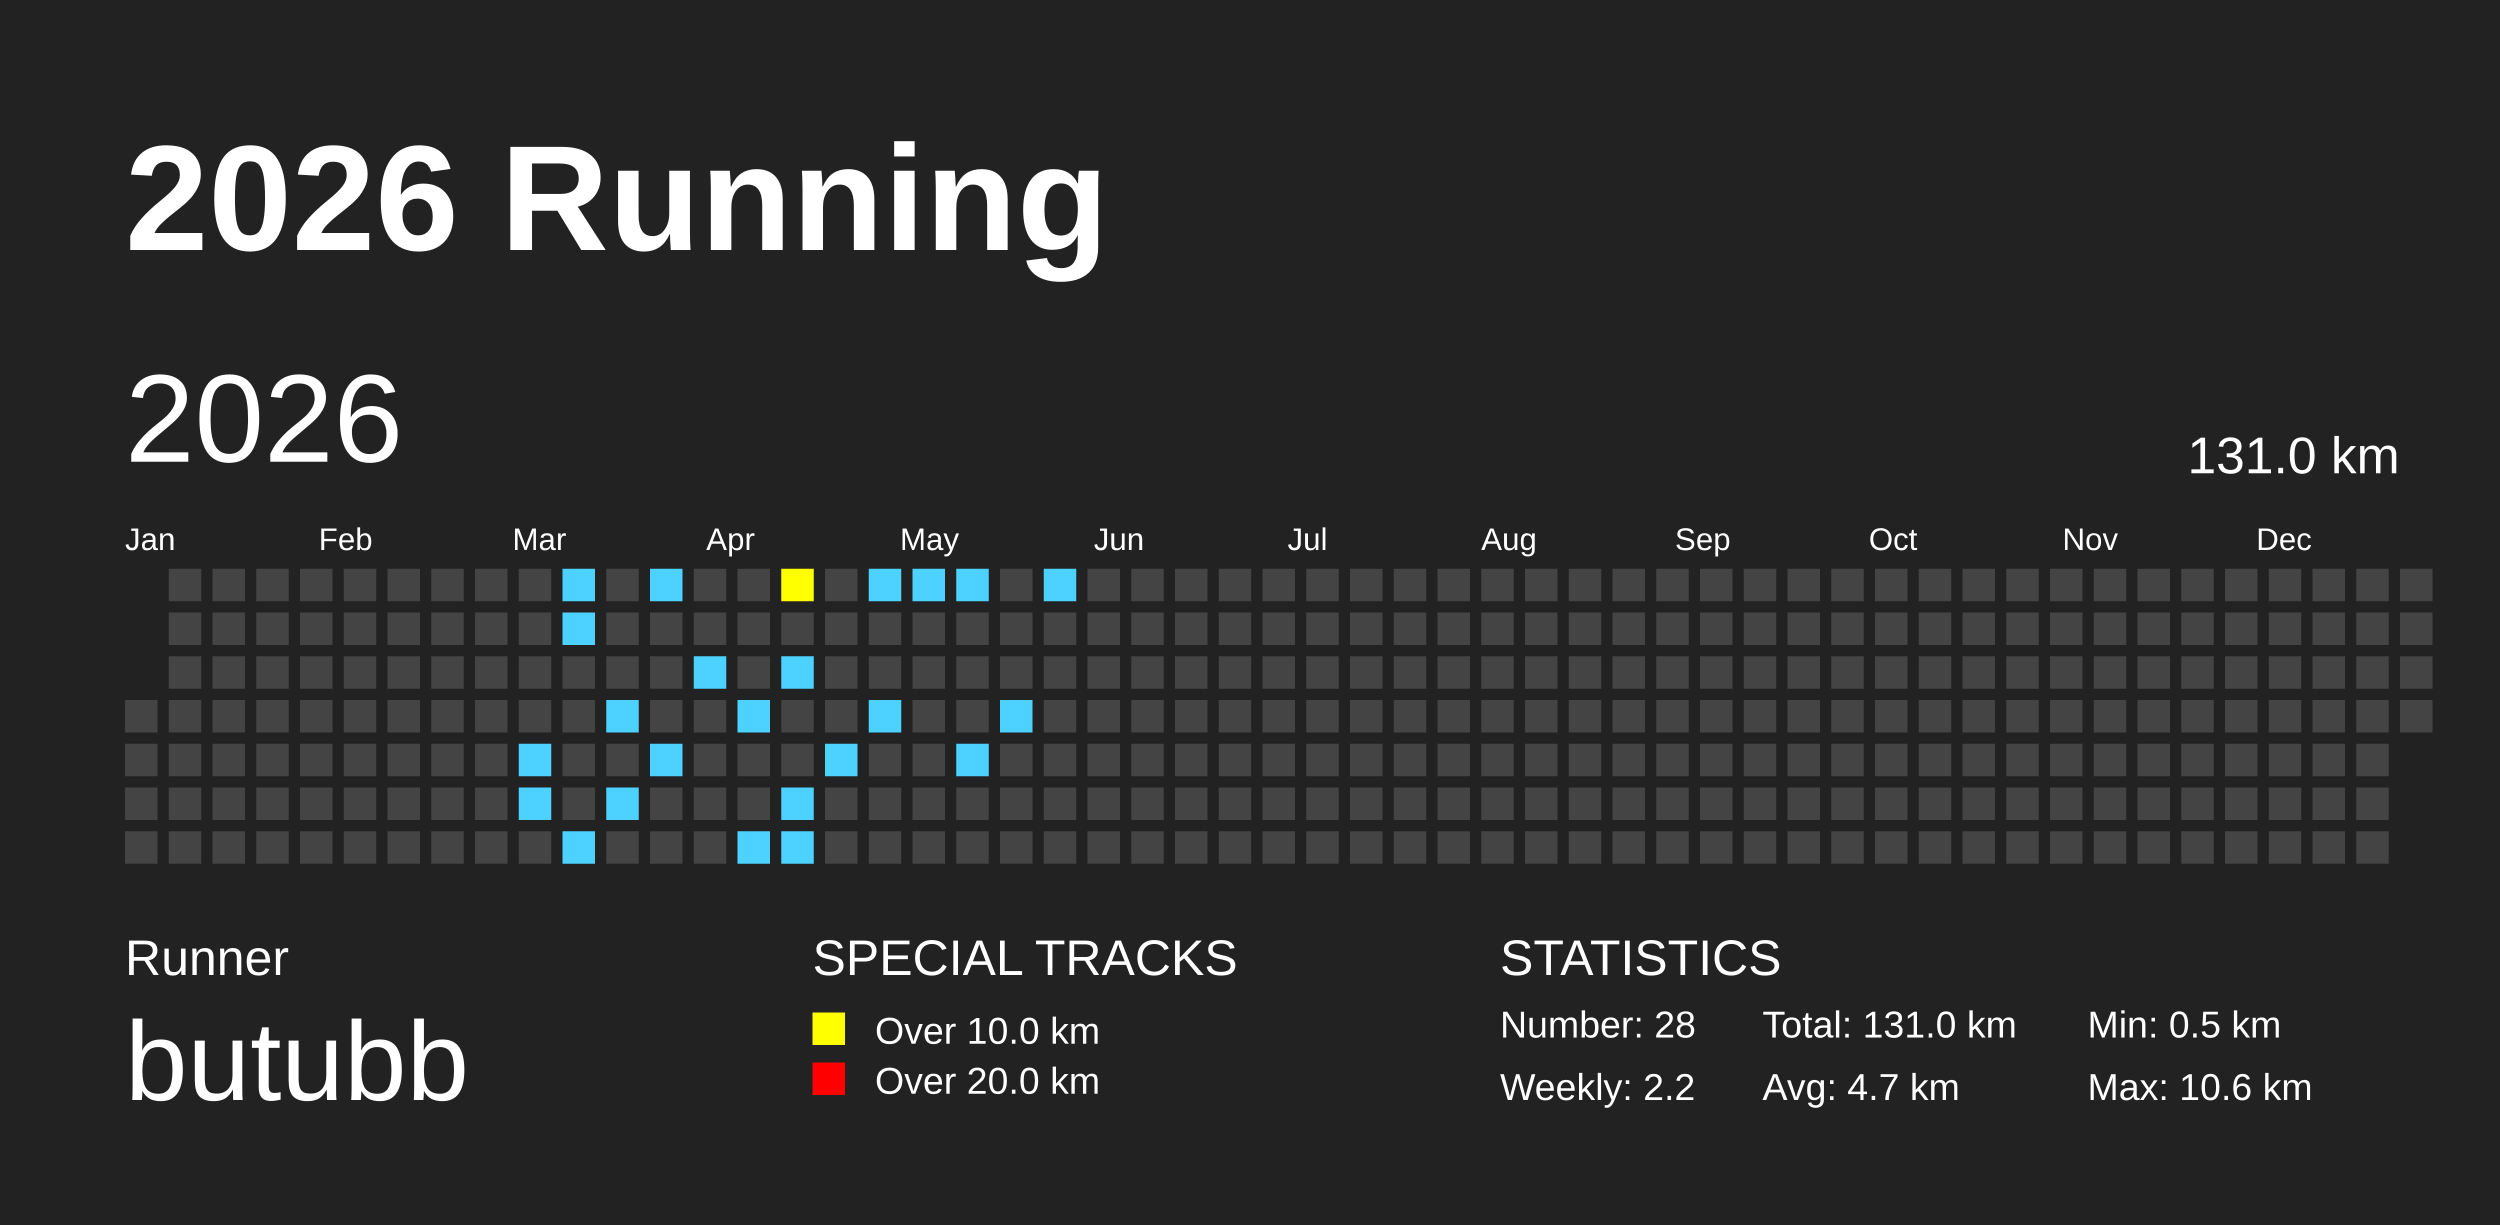
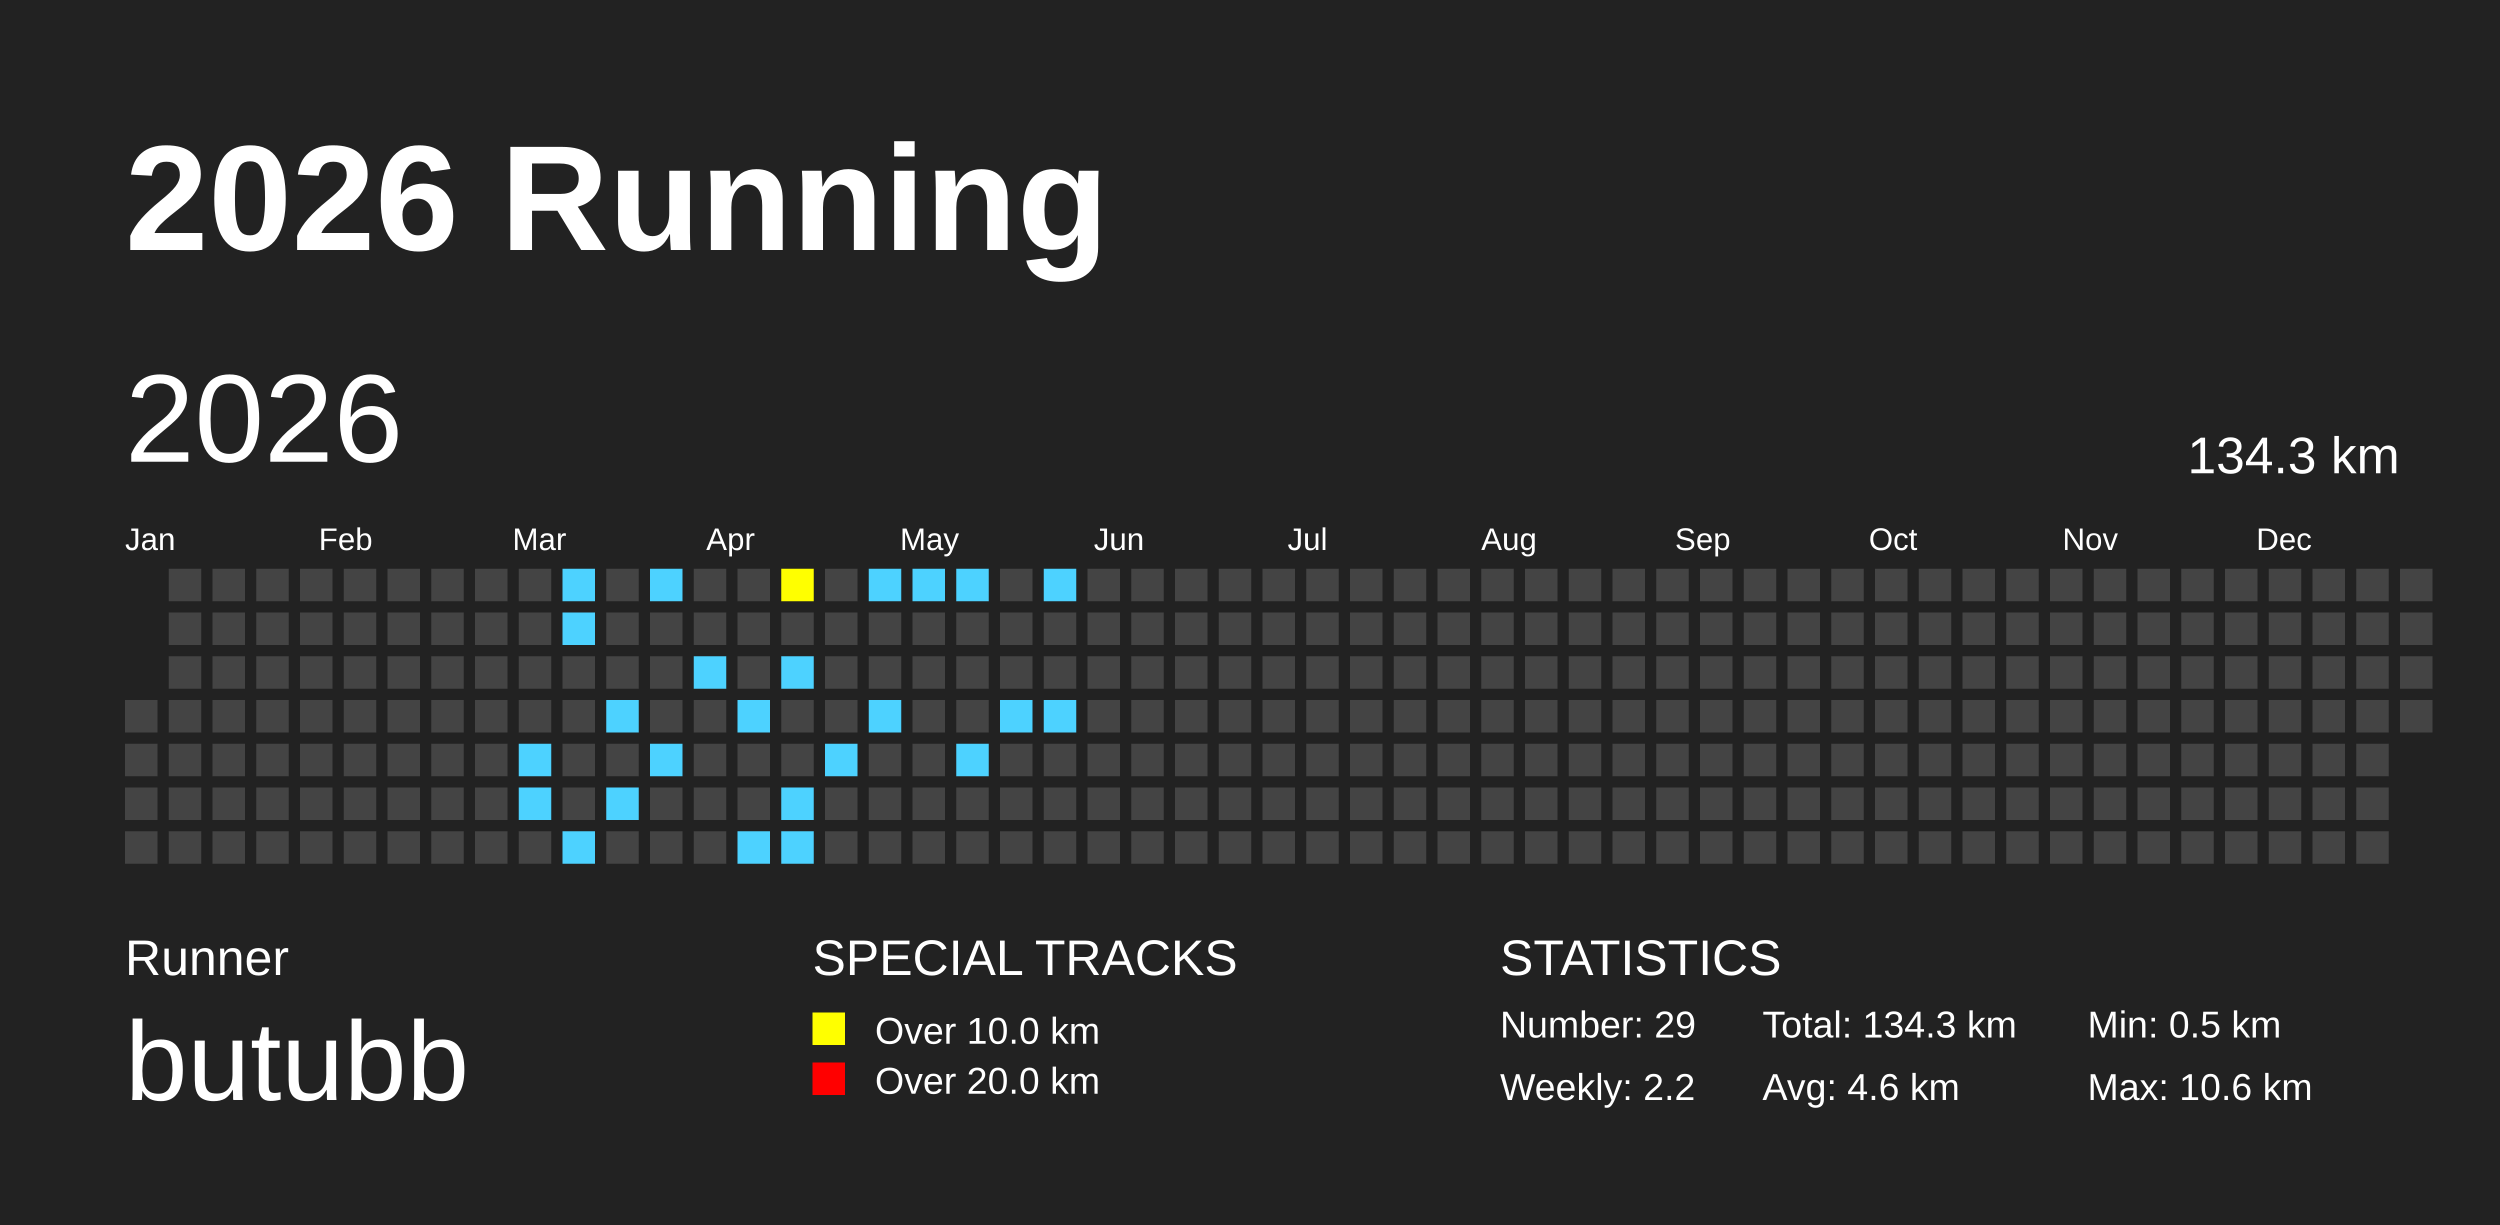
<svg xmlns="http://www.w3.org/2000/svg" baseProfile="full" height="98mm" version="1.1" viewBox="0,0,200,98" width="200mm">
  <defs />
  <rect fill="#222222" height="98" width="200" x="0" y="0" />
  <text fill="#FFFFFF" style="font-size:12px; font-family:Arial; font-weight:bold;" x="10" y="20">2026 Running</text>
  <text fill="#FFFFFF" style="font-size:4px; font-family:Arial" x="10" y="78">Runner</text>
  <text fill="#FFFFFF" style="font-size:9px; font-family:Arial" x="10" y="88">butubb</text>
  <text fill="#FFFFFF" style="font-size:4px; font-family:Arial" x="65" y="78">SPECIAL TRACKS</text>
  <rect fill="yellow" height="2.6" width="2.6" x="65" y="81" />
  <text fill="#FFFFFF" style="font-size:3px; font-family:Arial" x="70" y="83.5">Over 10.0 km</text>
  <rect fill="red" height="2.6" width="2.6" x="65" y="85" />
  <text fill="#FFFFFF" style="font-size:3px; font-family:Arial" x="70" y="87.5">Over 20.0 km</text>
  <text fill="#FFFFFF" style="font-size:4px; font-family:Arial" x="120" y="78">STATISTICS</text>
-   <text fill="#FFFFFF" style="font-size:3px; font-family:Arial" x="120" y="83">Number: 28</text>
+   <text fill="#FFFFFF" style="font-size:3px; font-family:Arial" x="120" y="83">Number: 29</text>
  <text fill="#FFFFFF" style="font-size:3px; font-family:Arial" x="120" y="88">Weekly: 2.2</text>
-   <text fill="#FFFFFF" style="font-size:3px; font-family:Arial" x="141" y="83">Total: 131.0 km</text>
-   <text fill="#FFFFFF" style="font-size:3px; font-family:Arial" x="141" y="88">Avg: 4.7 km</text>
+   <text fill="#FFFFFF" style="font-size:3px; font-family:Arial" x="141" y="83">Total: 134.3 km</text>
+   <text fill="#FFFFFF" style="font-size:3px; font-family:Arial" x="141" y="88">Avg: 4.6 km</text>
  <text fill="#FFFFFF" style="font-size:3px; font-family:Arial" x="167" y="83">Min: 0.5 km</text>
  <text fill="#FFFFFF" style="font-size:3px; font-family:Arial" x="167" y="88">Max: 10.6 km</text>
  <text dominant-baseline="hanging" fill="#FFFFFF" style="font-size:10.0px; font-family:Arial;" x="10" y="30">2026</text>
-   <text dominant-baseline="hanging" fill="#FFFFFF" style="font-size:4.125px; font-family:Arial;" x="175" y="35">131.0 km</text>
+   <text dominant-baseline="hanging" fill="#FFFFFF" style="font-size:4.125px; font-family:Arial;" x="175" y="35">134.3 km</text>
  <text fill="#FFFFFF" style="font-size:2.5px; font-family:Arial" x="10.0" y="44">Jan</text>
  <text fill="#FFFFFF" style="font-size:2.5px; font-family:Arial" x="25.5" y="44">Feb</text>
  <text fill="#FFFFFF" style="font-size:2.5px; font-family:Arial" x="41.0" y="44">Mar</text>
  <text fill="#FFFFFF" style="font-size:2.5px; font-family:Arial" x="56.5" y="44">Apr</text>
  <text fill="#FFFFFF" style="font-size:2.5px; font-family:Arial" x="72.0" y="44">May</text>
  <text fill="#FFFFFF" style="font-size:2.5px; font-family:Arial" x="87.5" y="44">Jun</text>
  <text fill="#FFFFFF" style="font-size:2.5px; font-family:Arial" x="103.0" y="44">Jul</text>
  <text fill="#FFFFFF" style="font-size:2.5px; font-family:Arial" x="118.5" y="44">Aug</text>
  <text fill="#FFFFFF" style="font-size:2.5px; font-family:Arial" x="134.0" y="44">Sep</text>
  <text fill="#FFFFFF" style="font-size:2.5px; font-family:Arial" x="149.5" y="44">Oct</text>
  <text fill="#FFFFFF" style="font-size:2.5px; font-family:Arial" x="165.0" y="44">Nov</text>
  <text fill="#FFFFFF" style="font-size:2.5px; font-family:Arial" x="180.5" y="44">Dec</text>
  <rect fill="#444444" height="2.6" width="2.6" x="10.0" y="56.0" />
  <rect fill="#444444" height="2.6" width="2.6" x="10.0" y="59.5" />
  <rect fill="#444444" height="2.6" width="2.6" x="10.0" y="63.0" />
  <rect fill="#444444" height="2.6" width="2.6" x="10.0" y="66.5" />
  <rect fill="#444444" height="2.6" width="2.6" x="13.5" y="45.5" />
  <rect fill="#444444" height="2.6" width="2.6" x="13.5" y="49.0" />
  <rect fill="#444444" height="2.6" width="2.6" x="13.5" y="52.5" />
  <rect fill="#444444" height="2.6" width="2.6" x="13.5" y="56.0" />
  <rect fill="#444444" height="2.6" width="2.6" x="13.5" y="59.5" />
  <rect fill="#444444" height="2.6" width="2.6" x="13.5" y="63.0" />
  <rect fill="#444444" height="2.6" width="2.6" x="13.5" y="66.5" />
  <rect fill="#444444" height="2.6" width="2.6" x="17.0" y="45.5" />
  <rect fill="#444444" height="2.6" width="2.6" x="17.0" y="49.0" />
  <rect fill="#444444" height="2.6" width="2.6" x="17.0" y="52.5" />
  <rect fill="#444444" height="2.6" width="2.6" x="17.0" y="56.0" />
  <rect fill="#444444" height="2.6" width="2.6" x="17.0" y="59.5" />
  <rect fill="#444444" height="2.6" width="2.6" x="17.0" y="63.0" />
  <rect fill="#444444" height="2.6" width="2.6" x="17.0" y="66.5" />
  <rect fill="#444444" height="2.6" width="2.6" x="20.5" y="45.5" />
  <rect fill="#444444" height="2.6" width="2.6" x="20.5" y="49.0" />
  <rect fill="#444444" height="2.6" width="2.6" x="20.5" y="52.5" />
  <rect fill="#444444" height="2.6" width="2.6" x="20.5" y="56.0" />
  <rect fill="#444444" height="2.6" width="2.6" x="20.5" y="59.5" />
  <rect fill="#444444" height="2.6" width="2.6" x="20.5" y="63.0" />
  <rect fill="#444444" height="2.6" width="2.6" x="20.5" y="66.5" />
  <rect fill="#444444" height="2.6" width="2.6" x="24.0" y="45.5" />
  <rect fill="#444444" height="2.6" width="2.6" x="24.0" y="49.0" />
  <rect fill="#444444" height="2.6" width="2.6" x="24.0" y="52.5" />
  <rect fill="#444444" height="2.6" width="2.6" x="24.0" y="56.0" />
  <rect fill="#444444" height="2.6" width="2.6" x="24.0" y="59.5" />
  <rect fill="#444444" height="2.6" width="2.6" x="24.0" y="63.0" />
  <rect fill="#444444" height="2.6" width="2.6" x="24.0" y="66.5" />
  <rect fill="#444444" height="2.6" width="2.6" x="27.5" y="45.5" />
  <rect fill="#444444" height="2.6" width="2.6" x="27.5" y="49.0" />
  <rect fill="#444444" height="2.6" width="2.6" x="27.5" y="52.5" />
  <rect fill="#444444" height="2.6" width="2.6" x="27.5" y="56.0" />
  <rect fill="#444444" height="2.6" width="2.6" x="27.5" y="59.5" />
  <rect fill="#444444" height="2.6" width="2.6" x="27.5" y="63.0" />
  <rect fill="#444444" height="2.6" width="2.6" x="27.5" y="66.5" />
  <rect fill="#444444" height="2.6" width="2.6" x="31.0" y="45.5" />
  <rect fill="#444444" height="2.6" width="2.6" x="31.0" y="49.0" />
  <rect fill="#444444" height="2.6" width="2.6" x="31.0" y="52.5" />
  <rect fill="#444444" height="2.6" width="2.6" x="31.0" y="56.0" />
  <rect fill="#444444" height="2.6" width="2.6" x="31.0" y="59.5" />
  <rect fill="#444444" height="2.6" width="2.6" x="31.0" y="63.0" />
  <rect fill="#444444" height="2.6" width="2.6" x="31.0" y="66.5" />
  <rect fill="#444444" height="2.6" width="2.6" x="34.5" y="45.5" />
  <rect fill="#444444" height="2.6" width="2.6" x="34.5" y="49.0" />
  <rect fill="#444444" height="2.6" width="2.6" x="34.5" y="52.5" />
  <rect fill="#444444" height="2.6" width="2.6" x="34.5" y="56.0" />
  <rect fill="#444444" height="2.6" width="2.6" x="34.5" y="59.5" />
  <rect fill="#444444" height="2.6" width="2.6" x="34.5" y="63.0" />
  <rect fill="#444444" height="2.6" width="2.6" x="34.5" y="66.5" />
  <rect fill="#444444" height="2.6" width="2.6" x="38.0" y="45.5" />
  <rect fill="#444444" height="2.6" width="2.6" x="38.0" y="49.0" />
  <rect fill="#444444" height="2.6" width="2.6" x="38.0" y="52.5" />
  <rect fill="#444444" height="2.6" width="2.6" x="38.0" y="56.0" />
  <rect fill="#444444" height="2.6" width="2.6" x="38.0" y="59.5" />
  <rect fill="#444444" height="2.6" width="2.6" x="38.0" y="63.0" />
  <rect fill="#444444" height="2.6" width="2.6" x="38.0" y="66.5" />
  <rect fill="#444444" height="2.6" width="2.6" x="41.5" y="45.5" />
  <rect fill="#444444" height="2.6" width="2.6" x="41.5" y="49.0" />
  <rect fill="#444444" height="2.6" width="2.6" x="41.5" y="52.5" />
  <rect fill="#444444" height="2.6" width="2.6" x="41.5" y="56.0" />
  <rect fill="#4DD2FF" height="2.6" width="2.6" x="41.5" y="59.5" />
  <rect fill="#4DD2FF" height="2.6" width="2.6" x="41.5" y="63.0" />
  <rect fill="#444444" height="2.6" width="2.6" x="41.5" y="66.5" />
  <rect fill="#4DD2FF" height="2.6" width="2.6" x="45.0" y="45.5" />
  <rect fill="#4DD2FF" height="2.6" width="2.6" x="45.0" y="49.0" />
  <rect fill="#444444" height="2.6" width="2.6" x="45.0" y="52.5" />
  <rect fill="#444444" height="2.6" width="2.6" x="45.0" y="56.0" />
  <rect fill="#444444" height="2.6" width="2.6" x="45.0" y="59.5" />
  <rect fill="#444444" height="2.6" width="2.6" x="45.0" y="63.0" />
  <rect fill="#4DD2FF" height="2.6" width="2.6" x="45.0" y="66.5" />
  <rect fill="#444444" height="2.6" width="2.6" x="48.5" y="45.5" />
  <rect fill="#444444" height="2.6" width="2.6" x="48.5" y="49.0" />
  <rect fill="#444444" height="2.6" width="2.6" x="48.5" y="52.5" />
  <rect fill="#4DD2FF" height="2.6" width="2.6" x="48.5" y="56.0" />
  <rect fill="#444444" height="2.6" width="2.6" x="48.5" y="59.5" />
  <rect fill="#4DD2FF" height="2.6" width="2.6" x="48.5" y="63.0" />
  <rect fill="#444444" height="2.6" width="2.6" x="48.5" y="66.5" />
  <rect fill="#4DD2FF" height="2.6" width="2.6" x="52.0" y="45.5" />
  <rect fill="#444444" height="2.6" width="2.6" x="52.0" y="49.0" />
  <rect fill="#444444" height="2.6" width="2.6" x="52.0" y="52.5" />
  <rect fill="#444444" height="2.6" width="2.6" x="52.0" y="56.0" />
  <rect fill="#4DD2FF" height="2.6" width="2.6" x="52.0" y="59.5" />
  <rect fill="#444444" height="2.6" width="2.6" x="52.0" y="63.0" />
  <rect fill="#444444" height="2.6" width="2.6" x="52.0" y="66.5" />
  <rect fill="#444444" height="2.6" width="2.6" x="55.5" y="45.5" />
  <rect fill="#444444" height="2.6" width="2.6" x="55.5" y="49.0" />
  <rect fill="#4DD2FF" height="2.6" width="2.6" x="55.5" y="52.5" />
  <rect fill="#444444" height="2.6" width="2.6" x="55.5" y="56.0" />
  <rect fill="#444444" height="2.6" width="2.6" x="55.5" y="59.5" />
  <rect fill="#444444" height="2.6" width="2.6" x="55.5" y="63.0" />
  <rect fill="#444444" height="2.6" width="2.6" x="55.5" y="66.5" />
  <rect fill="#444444" height="2.6" width="2.6" x="59.0" y="45.5" />
  <rect fill="#444444" height="2.6" width="2.6" x="59.0" y="49.0" />
  <rect fill="#444444" height="2.6" width="2.6" x="59.0" y="52.5" />
  <rect fill="#4DD2FF" height="2.6" width="2.6" x="59.0" y="56.0" />
  <rect fill="#444444" height="2.6" width="2.6" x="59.0" y="59.5" />
  <rect fill="#444444" height="2.6" width="2.6" x="59.0" y="63.0" />
  <rect fill="#4DD2FF" height="2.6" width="2.6" x="59.0" y="66.5" />
  <rect fill="yellow" height="2.6" width="2.6" x="62.5" y="45.5" />
  <rect fill="#444444" height="2.6" width="2.6" x="62.5" y="49.0" />
  <rect fill="#4DD2FF" height="2.6" width="2.6" x="62.5" y="52.5" />
  <rect fill="#444444" height="2.6" width="2.6" x="62.5" y="56.0" />
  <rect fill="#444444" height="2.6" width="2.6" x="62.5" y="59.5" />
  <rect fill="#4DD2FF" height="2.6" width="2.6" x="62.5" y="63.0" />
  <rect fill="#4DD2FF" height="2.6" width="2.6" x="62.5" y="66.5" />
  <rect fill="#444444" height="2.6" width="2.6" x="66.0" y="45.5" />
  <rect fill="#444444" height="2.6" width="2.6" x="66.0" y="49.0" />
  <rect fill="#444444" height="2.6" width="2.6" x="66.0" y="52.5" />
  <rect fill="#444444" height="2.6" width="2.6" x="66.0" y="56.0" />
  <rect fill="#4DD2FF" height="2.6" width="2.6" x="66.0" y="59.5" />
  <rect fill="#444444" height="2.6" width="2.6" x="66.0" y="63.0" />
  <rect fill="#444444" height="2.6" width="2.6" x="66.0" y="66.5" />
  <rect fill="#4DD2FF" height="2.6" width="2.6" x="69.5" y="45.5" />
  <rect fill="#444444" height="2.6" width="2.6" x="69.5" y="49.0" />
  <rect fill="#444444" height="2.6" width="2.6" x="69.5" y="52.5" />
  <rect fill="#4DD2FF" height="2.6" width="2.6" x="69.5" y="56.0" />
  <rect fill="#444444" height="2.6" width="2.6" x="69.5" y="59.5" />
  <rect fill="#444444" height="2.6" width="2.6" x="69.5" y="63.0" />
  <rect fill="#444444" height="2.6" width="2.6" x="69.5" y="66.5" />
  <rect fill="#4DD2FF" height="2.6" width="2.6" x="73.0" y="45.5" />
  <rect fill="#444444" height="2.6" width="2.6" x="73.0" y="49.0" />
  <rect fill="#444444" height="2.6" width="2.6" x="73.0" y="52.5" />
  <rect fill="#444444" height="2.6" width="2.6" x="73.0" y="56.0" />
  <rect fill="#444444" height="2.6" width="2.6" x="73.0" y="59.5" />
  <rect fill="#444444" height="2.6" width="2.6" x="73.0" y="63.0" />
  <rect fill="#444444" height="2.6" width="2.6" x="73.0" y="66.5" />
  <rect fill="#4DD2FF" height="2.6" width="2.6" x="76.5" y="45.5" />
  <rect fill="#444444" height="2.6" width="2.6" x="76.5" y="49.0" />
  <rect fill="#444444" height="2.6" width="2.6" x="76.5" y="52.5" />
  <rect fill="#444444" height="2.6" width="2.6" x="76.5" y="56.0" />
  <rect fill="#4DD2FF" height="2.6" width="2.6" x="76.5" y="59.5" />
  <rect fill="#444444" height="2.6" width="2.6" x="76.5" y="63.0" />
  <rect fill="#444444" height="2.6" width="2.6" x="76.5" y="66.5" />
  <rect fill="#444444" height="2.6" width="2.6" x="80.0" y="45.5" />
  <rect fill="#444444" height="2.6" width="2.6" x="80.0" y="49.0" />
  <rect fill="#444444" height="2.6" width="2.6" x="80.0" y="52.5" />
  <rect fill="#4DD2FF" height="2.6" width="2.6" x="80.0" y="56.0" />
  <rect fill="#444444" height="2.6" width="2.6" x="80.0" y="59.5" />
  <rect fill="#444444" height="2.6" width="2.6" x="80.0" y="63.0" />
  <rect fill="#444444" height="2.6" width="2.6" x="80.0" y="66.5" />
  <rect fill="#4DD2FF" height="2.6" width="2.6" x="83.5" y="45.5" />
  <rect fill="#444444" height="2.6" width="2.6" x="83.5" y="49.0" />
  <rect fill="#444444" height="2.6" width="2.6" x="83.5" y="52.5" />
-   <rect fill="#444444" height="2.6" width="2.6" x="83.5" y="56.0" />
+   <rect fill="#4DD2FF" height="2.6" width="2.6" x="83.5" y="56.0" />
  <rect fill="#444444" height="2.6" width="2.6" x="83.5" y="59.5" />
  <rect fill="#444444" height="2.6" width="2.6" x="83.5" y="63.0" />
  <rect fill="#444444" height="2.6" width="2.6" x="83.5" y="66.5" />
  <rect fill="#444444" height="2.6" width="2.6" x="87.0" y="45.5" />
  <rect fill="#444444" height="2.6" width="2.6" x="87.0" y="49.0" />
  <rect fill="#444444" height="2.6" width="2.6" x="87.0" y="52.5" />
  <rect fill="#444444" height="2.6" width="2.6" x="87.0" y="56.0" />
  <rect fill="#444444" height="2.6" width="2.6" x="87.0" y="59.5" />
  <rect fill="#444444" height="2.6" width="2.6" x="87.0" y="63.0" />
  <rect fill="#444444" height="2.6" width="2.6" x="87.0" y="66.5" />
  <rect fill="#444444" height="2.6" width="2.6" x="90.5" y="45.5" />
  <rect fill="#444444" height="2.6" width="2.6" x="90.5" y="49.0" />
  <rect fill="#444444" height="2.6" width="2.6" x="90.5" y="52.5" />
  <rect fill="#444444" height="2.6" width="2.6" x="90.5" y="56.0" />
  <rect fill="#444444" height="2.6" width="2.6" x="90.5" y="59.5" />
  <rect fill="#444444" height="2.6" width="2.6" x="90.5" y="63.0" />
  <rect fill="#444444" height="2.6" width="2.6" x="90.5" y="66.5" />
  <rect fill="#444444" height="2.6" width="2.6" x="94.0" y="45.5" />
  <rect fill="#444444" height="2.6" width="2.6" x="94.0" y="49.0" />
  <rect fill="#444444" height="2.6" width="2.6" x="94.0" y="52.5" />
  <rect fill="#444444" height="2.6" width="2.6" x="94.0" y="56.0" />
  <rect fill="#444444" height="2.6" width="2.6" x="94.0" y="59.5" />
  <rect fill="#444444" height="2.6" width="2.6" x="94.0" y="63.0" />
  <rect fill="#444444" height="2.6" width="2.6" x="94.0" y="66.5" />
  <rect fill="#444444" height="2.6" width="2.6" x="97.5" y="45.5" />
  <rect fill="#444444" height="2.6" width="2.6" x="97.5" y="49.0" />
  <rect fill="#444444" height="2.6" width="2.6" x="97.5" y="52.5" />
  <rect fill="#444444" height="2.6" width="2.6" x="97.5" y="56.0" />
  <rect fill="#444444" height="2.6" width="2.6" x="97.5" y="59.5" />
  <rect fill="#444444" height="2.6" width="2.6" x="97.5" y="63.0" />
  <rect fill="#444444" height="2.6" width="2.6" x="97.5" y="66.5" />
  <rect fill="#444444" height="2.6" width="2.6" x="101.0" y="45.5" />
  <rect fill="#444444" height="2.6" width="2.6" x="101.0" y="49.0" />
  <rect fill="#444444" height="2.6" width="2.6" x="101.0" y="52.5" />
  <rect fill="#444444" height="2.6" width="2.6" x="101.0" y="56.0" />
  <rect fill="#444444" height="2.6" width="2.6" x="101.0" y="59.5" />
  <rect fill="#444444" height="2.6" width="2.6" x="101.0" y="63.0" />
  <rect fill="#444444" height="2.6" width="2.6" x="101.0" y="66.5" />
  <rect fill="#444444" height="2.6" width="2.6" x="104.5" y="45.5" />
  <rect fill="#444444" height="2.6" width="2.6" x="104.5" y="49.0" />
  <rect fill="#444444" height="2.6" width="2.6" x="104.5" y="52.5" />
  <rect fill="#444444" height="2.6" width="2.6" x="104.5" y="56.0" />
  <rect fill="#444444" height="2.6" width="2.6" x="104.5" y="59.5" />
  <rect fill="#444444" height="2.6" width="2.6" x="104.5" y="63.0" />
  <rect fill="#444444" height="2.6" width="2.6" x="104.5" y="66.5" />
  <rect fill="#444444" height="2.6" width="2.6" x="108.0" y="45.5" />
  <rect fill="#444444" height="2.6" width="2.6" x="108.0" y="49.0" />
  <rect fill="#444444" height="2.6" width="2.6" x="108.0" y="52.5" />
  <rect fill="#444444" height="2.6" width="2.6" x="108.0" y="56.0" />
  <rect fill="#444444" height="2.6" width="2.6" x="108.0" y="59.5" />
  <rect fill="#444444" height="2.6" width="2.6" x="108.0" y="63.0" />
  <rect fill="#444444" height="2.6" width="2.6" x="108.0" y="66.5" />
  <rect fill="#444444" height="2.6" width="2.6" x="111.5" y="45.5" />
  <rect fill="#444444" height="2.6" width="2.6" x="111.5" y="49.0" />
  <rect fill="#444444" height="2.6" width="2.6" x="111.5" y="52.5" />
  <rect fill="#444444" height="2.6" width="2.6" x="111.5" y="56.0" />
  <rect fill="#444444" height="2.6" width="2.6" x="111.5" y="59.5" />
  <rect fill="#444444" height="2.6" width="2.6" x="111.5" y="63.0" />
  <rect fill="#444444" height="2.6" width="2.6" x="111.5" y="66.5" />
  <rect fill="#444444" height="2.6" width="2.6" x="115.0" y="45.5" />
  <rect fill="#444444" height="2.6" width="2.6" x="115.0" y="49.0" />
  <rect fill="#444444" height="2.6" width="2.6" x="115.0" y="52.5" />
  <rect fill="#444444" height="2.6" width="2.6" x="115.0" y="56.0" />
  <rect fill="#444444" height="2.6" width="2.6" x="115.0" y="59.5" />
  <rect fill="#444444" height="2.6" width="2.6" x="115.0" y="63.0" />
  <rect fill="#444444" height="2.6" width="2.6" x="115.0" y="66.5" />
  <rect fill="#444444" height="2.6" width="2.6" x="118.5" y="45.5" />
  <rect fill="#444444" height="2.6" width="2.6" x="118.5" y="49.0" />
  <rect fill="#444444" height="2.6" width="2.6" x="118.5" y="52.5" />
  <rect fill="#444444" height="2.6" width="2.6" x="118.5" y="56.0" />
  <rect fill="#444444" height="2.6" width="2.6" x="118.5" y="59.5" />
  <rect fill="#444444" height="2.6" width="2.6" x="118.5" y="63.0" />
  <rect fill="#444444" height="2.6" width="2.6" x="118.5" y="66.5" />
  <rect fill="#444444" height="2.6" width="2.6" x="122.0" y="45.5" />
  <rect fill="#444444" height="2.6" width="2.6" x="122.0" y="49.0" />
  <rect fill="#444444" height="2.6" width="2.6" x="122.0" y="52.5" />
  <rect fill="#444444" height="2.6" width="2.6" x="122.0" y="56.0" />
  <rect fill="#444444" height="2.6" width="2.6" x="122.0" y="59.5" />
  <rect fill="#444444" height="2.6" width="2.6" x="122.0" y="63.0" />
  <rect fill="#444444" height="2.6" width="2.6" x="122.0" y="66.5" />
  <rect fill="#444444" height="2.6" width="2.6" x="125.5" y="45.5" />
  <rect fill="#444444" height="2.6" width="2.6" x="125.5" y="49.0" />
  <rect fill="#444444" height="2.6" width="2.6" x="125.5" y="52.5" />
  <rect fill="#444444" height="2.6" width="2.6" x="125.5" y="56.0" />
  <rect fill="#444444" height="2.6" width="2.6" x="125.5" y="59.5" />
  <rect fill="#444444" height="2.6" width="2.6" x="125.5" y="63.0" />
  <rect fill="#444444" height="2.6" width="2.6" x="125.5" y="66.5" />
  <rect fill="#444444" height="2.6" width="2.6" x="129.0" y="45.5" />
  <rect fill="#444444" height="2.6" width="2.6" x="129.0" y="49.0" />
  <rect fill="#444444" height="2.6" width="2.6" x="129.0" y="52.5" />
  <rect fill="#444444" height="2.6" width="2.6" x="129.0" y="56.0" />
  <rect fill="#444444" height="2.6" width="2.6" x="129.0" y="59.5" />
  <rect fill="#444444" height="2.6" width="2.6" x="129.0" y="63.0" />
  <rect fill="#444444" height="2.6" width="2.6" x="129.0" y="66.5" />
  <rect fill="#444444" height="2.6" width="2.6" x="132.5" y="45.5" />
  <rect fill="#444444" height="2.6" width="2.6" x="132.5" y="49.0" />
  <rect fill="#444444" height="2.6" width="2.6" x="132.5" y="52.5" />
  <rect fill="#444444" height="2.6" width="2.6" x="132.5" y="56.0" />
  <rect fill="#444444" height="2.6" width="2.6" x="132.5" y="59.5" />
  <rect fill="#444444" height="2.6" width="2.6" x="132.5" y="63.0" />
  <rect fill="#444444" height="2.6" width="2.6" x="132.5" y="66.5" />
  <rect fill="#444444" height="2.6" width="2.6" x="136.0" y="45.5" />
  <rect fill="#444444" height="2.6" width="2.6" x="136.0" y="49.0" />
  <rect fill="#444444" height="2.6" width="2.6" x="136.0" y="52.5" />
  <rect fill="#444444" height="2.6" width="2.6" x="136.0" y="56.0" />
  <rect fill="#444444" height="2.6" width="2.6" x="136.0" y="59.5" />
  <rect fill="#444444" height="2.6" width="2.6" x="136.0" y="63.0" />
  <rect fill="#444444" height="2.6" width="2.6" x="136.0" y="66.5" />
  <rect fill="#444444" height="2.6" width="2.6" x="139.5" y="45.5" />
  <rect fill="#444444" height="2.6" width="2.6" x="139.5" y="49.0" />
  <rect fill="#444444" height="2.6" width="2.6" x="139.5" y="52.5" />
  <rect fill="#444444" height="2.6" width="2.6" x="139.5" y="56.0" />
  <rect fill="#444444" height="2.6" width="2.6" x="139.5" y="59.5" />
  <rect fill="#444444" height="2.6" width="2.6" x="139.5" y="63.0" />
  <rect fill="#444444" height="2.6" width="2.6" x="139.5" y="66.5" />
  <rect fill="#444444" height="2.6" width="2.6" x="143.0" y="45.5" />
  <rect fill="#444444" height="2.6" width="2.6" x="143.0" y="49.0" />
  <rect fill="#444444" height="2.6" width="2.6" x="143.0" y="52.5" />
  <rect fill="#444444" height="2.6" width="2.6" x="143.0" y="56.0" />
  <rect fill="#444444" height="2.6" width="2.6" x="143.0" y="59.5" />
  <rect fill="#444444" height="2.6" width="2.6" x="143.0" y="63.0" />
  <rect fill="#444444" height="2.6" width="2.6" x="143.0" y="66.5" />
  <rect fill="#444444" height="2.6" width="2.6" x="146.5" y="45.5" />
  <rect fill="#444444" height="2.6" width="2.6" x="146.5" y="49.0" />
  <rect fill="#444444" height="2.6" width="2.6" x="146.5" y="52.5" />
  <rect fill="#444444" height="2.6" width="2.6" x="146.5" y="56.0" />
  <rect fill="#444444" height="2.6" width="2.6" x="146.5" y="59.5" />
  <rect fill="#444444" height="2.6" width="2.6" x="146.5" y="63.0" />
  <rect fill="#444444" height="2.6" width="2.6" x="146.5" y="66.5" />
  <rect fill="#444444" height="2.6" width="2.6" x="150.0" y="45.5" />
  <rect fill="#444444" height="2.6" width="2.6" x="150.0" y="49.0" />
  <rect fill="#444444" height="2.6" width="2.6" x="150.0" y="52.5" />
  <rect fill="#444444" height="2.6" width="2.6" x="150.0" y="56.0" />
  <rect fill="#444444" height="2.6" width="2.6" x="150.0" y="59.5" />
  <rect fill="#444444" height="2.6" width="2.6" x="150.0" y="63.0" />
  <rect fill="#444444" height="2.6" width="2.6" x="150.0" y="66.5" />
  <rect fill="#444444" height="2.6" width="2.6" x="153.5" y="45.5" />
  <rect fill="#444444" height="2.6" width="2.6" x="153.5" y="49.0" />
  <rect fill="#444444" height="2.6" width="2.6" x="153.5" y="52.5" />
  <rect fill="#444444" height="2.6" width="2.6" x="153.5" y="56.0" />
  <rect fill="#444444" height="2.6" width="2.6" x="153.5" y="59.5" />
  <rect fill="#444444" height="2.6" width="2.6" x="153.5" y="63.0" />
  <rect fill="#444444" height="2.6" width="2.6" x="153.5" y="66.5" />
  <rect fill="#444444" height="2.6" width="2.6" x="157.0" y="45.5" />
  <rect fill="#444444" height="2.6" width="2.6" x="157.0" y="49.0" />
  <rect fill="#444444" height="2.6" width="2.6" x="157.0" y="52.5" />
  <rect fill="#444444" height="2.6" width="2.6" x="157.0" y="56.0" />
  <rect fill="#444444" height="2.6" width="2.6" x="157.0" y="59.5" />
  <rect fill="#444444" height="2.6" width="2.6" x="157.0" y="63.0" />
  <rect fill="#444444" height="2.6" width="2.6" x="157.0" y="66.5" />
  <rect fill="#444444" height="2.6" width="2.6" x="160.5" y="45.5" />
  <rect fill="#444444" height="2.6" width="2.6" x="160.5" y="49.0" />
  <rect fill="#444444" height="2.6" width="2.6" x="160.5" y="52.5" />
  <rect fill="#444444" height="2.6" width="2.6" x="160.5" y="56.0" />
  <rect fill="#444444" height="2.6" width="2.6" x="160.5" y="59.5" />
  <rect fill="#444444" height="2.6" width="2.6" x="160.5" y="63.0" />
  <rect fill="#444444" height="2.6" width="2.6" x="160.5" y="66.5" />
  <rect fill="#444444" height="2.6" width="2.6" x="164.0" y="45.5" />
  <rect fill="#444444" height="2.6" width="2.6" x="164.0" y="49.0" />
  <rect fill="#444444" height="2.6" width="2.6" x="164.0" y="52.5" />
  <rect fill="#444444" height="2.6" width="2.6" x="164.0" y="56.0" />
  <rect fill="#444444" height="2.6" width="2.6" x="164.0" y="59.5" />
  <rect fill="#444444" height="2.6" width="2.6" x="164.0" y="63.0" />
  <rect fill="#444444" height="2.6" width="2.6" x="164.0" y="66.5" />
  <rect fill="#444444" height="2.6" width="2.6" x="167.5" y="45.5" />
  <rect fill="#444444" height="2.6" width="2.6" x="167.5" y="49.0" />
  <rect fill="#444444" height="2.6" width="2.6" x="167.5" y="52.5" />
  <rect fill="#444444" height="2.6" width="2.6" x="167.5" y="56.0" />
  <rect fill="#444444" height="2.6" width="2.6" x="167.5" y="59.5" />
  <rect fill="#444444" height="2.6" width="2.6" x="167.5" y="63.0" />
  <rect fill="#444444" height="2.6" width="2.6" x="167.5" y="66.5" />
  <rect fill="#444444" height="2.6" width="2.6" x="171.0" y="45.5" />
  <rect fill="#444444" height="2.6" width="2.6" x="171.0" y="49.0" />
  <rect fill="#444444" height="2.6" width="2.6" x="171.0" y="52.5" />
  <rect fill="#444444" height="2.6" width="2.6" x="171.0" y="56.0" />
  <rect fill="#444444" height="2.6" width="2.6" x="171.0" y="59.5" />
  <rect fill="#444444" height="2.6" width="2.6" x="171.0" y="63.0" />
  <rect fill="#444444" height="2.6" width="2.6" x="171.0" y="66.5" />
  <rect fill="#444444" height="2.6" width="2.6" x="174.5" y="45.5" />
  <rect fill="#444444" height="2.6" width="2.6" x="174.5" y="49.0" />
  <rect fill="#444444" height="2.6" width="2.6" x="174.5" y="52.5" />
  <rect fill="#444444" height="2.6" width="2.6" x="174.5" y="56.0" />
  <rect fill="#444444" height="2.6" width="2.6" x="174.5" y="59.5" />
  <rect fill="#444444" height="2.6" width="2.6" x="174.5" y="63.0" />
  <rect fill="#444444" height="2.6" width="2.6" x="174.5" y="66.5" />
  <rect fill="#444444" height="2.6" width="2.6" x="178.0" y="45.5" />
  <rect fill="#444444" height="2.6" width="2.6" x="178.0" y="49.0" />
  <rect fill="#444444" height="2.6" width="2.6" x="178.0" y="52.5" />
  <rect fill="#444444" height="2.6" width="2.6" x="178.0" y="56.0" />
  <rect fill="#444444" height="2.6" width="2.6" x="178.0" y="59.5" />
  <rect fill="#444444" height="2.6" width="2.6" x="178.0" y="63.0" />
  <rect fill="#444444" height="2.6" width="2.6" x="178.0" y="66.5" />
  <rect fill="#444444" height="2.6" width="2.6" x="181.5" y="45.5" />
  <rect fill="#444444" height="2.6" width="2.6" x="181.5" y="49.0" />
  <rect fill="#444444" height="2.6" width="2.6" x="181.5" y="52.5" />
  <rect fill="#444444" height="2.6" width="2.6" x="181.5" y="56.0" />
  <rect fill="#444444" height="2.6" width="2.6" x="181.5" y="59.5" />
  <rect fill="#444444" height="2.6" width="2.6" x="181.5" y="63.0" />
  <rect fill="#444444" height="2.6" width="2.6" x="181.5" y="66.5" />
  <rect fill="#444444" height="2.6" width="2.6" x="185.0" y="45.5" />
  <rect fill="#444444" height="2.6" width="2.6" x="185.0" y="49.0" />
  <rect fill="#444444" height="2.6" width="2.6" x="185.0" y="52.5" />
  <rect fill="#444444" height="2.6" width="2.6" x="185.0" y="56.0" />
  <rect fill="#444444" height="2.6" width="2.6" x="185.0" y="59.5" />
  <rect fill="#444444" height="2.6" width="2.6" x="185.0" y="63.0" />
  <rect fill="#444444" height="2.6" width="2.6" x="185.0" y="66.5" />
  <rect fill="#444444" height="2.6" width="2.6" x="188.5" y="45.5" />
  <rect fill="#444444" height="2.6" width="2.6" x="188.5" y="49.0" />
  <rect fill="#444444" height="2.6" width="2.6" x="188.5" y="52.5" />
  <rect fill="#444444" height="2.6" width="2.6" x="188.5" y="56.0" />
  <rect fill="#444444" height="2.6" width="2.6" x="188.5" y="59.5" />
  <rect fill="#444444" height="2.6" width="2.6" x="188.5" y="63.0" />
  <rect fill="#444444" height="2.6" width="2.6" x="188.5" y="66.5" />
  <rect fill="#444444" height="2.6" width="2.6" x="192.0" y="45.5" />
  <rect fill="#444444" height="2.6" width="2.6" x="192.0" y="49.0" />
  <rect fill="#444444" height="2.6" width="2.6" x="192.0" y="52.5" />
  <rect fill="#444444" height="2.6" width="2.6" x="192.0" y="56.0" />
</svg>
